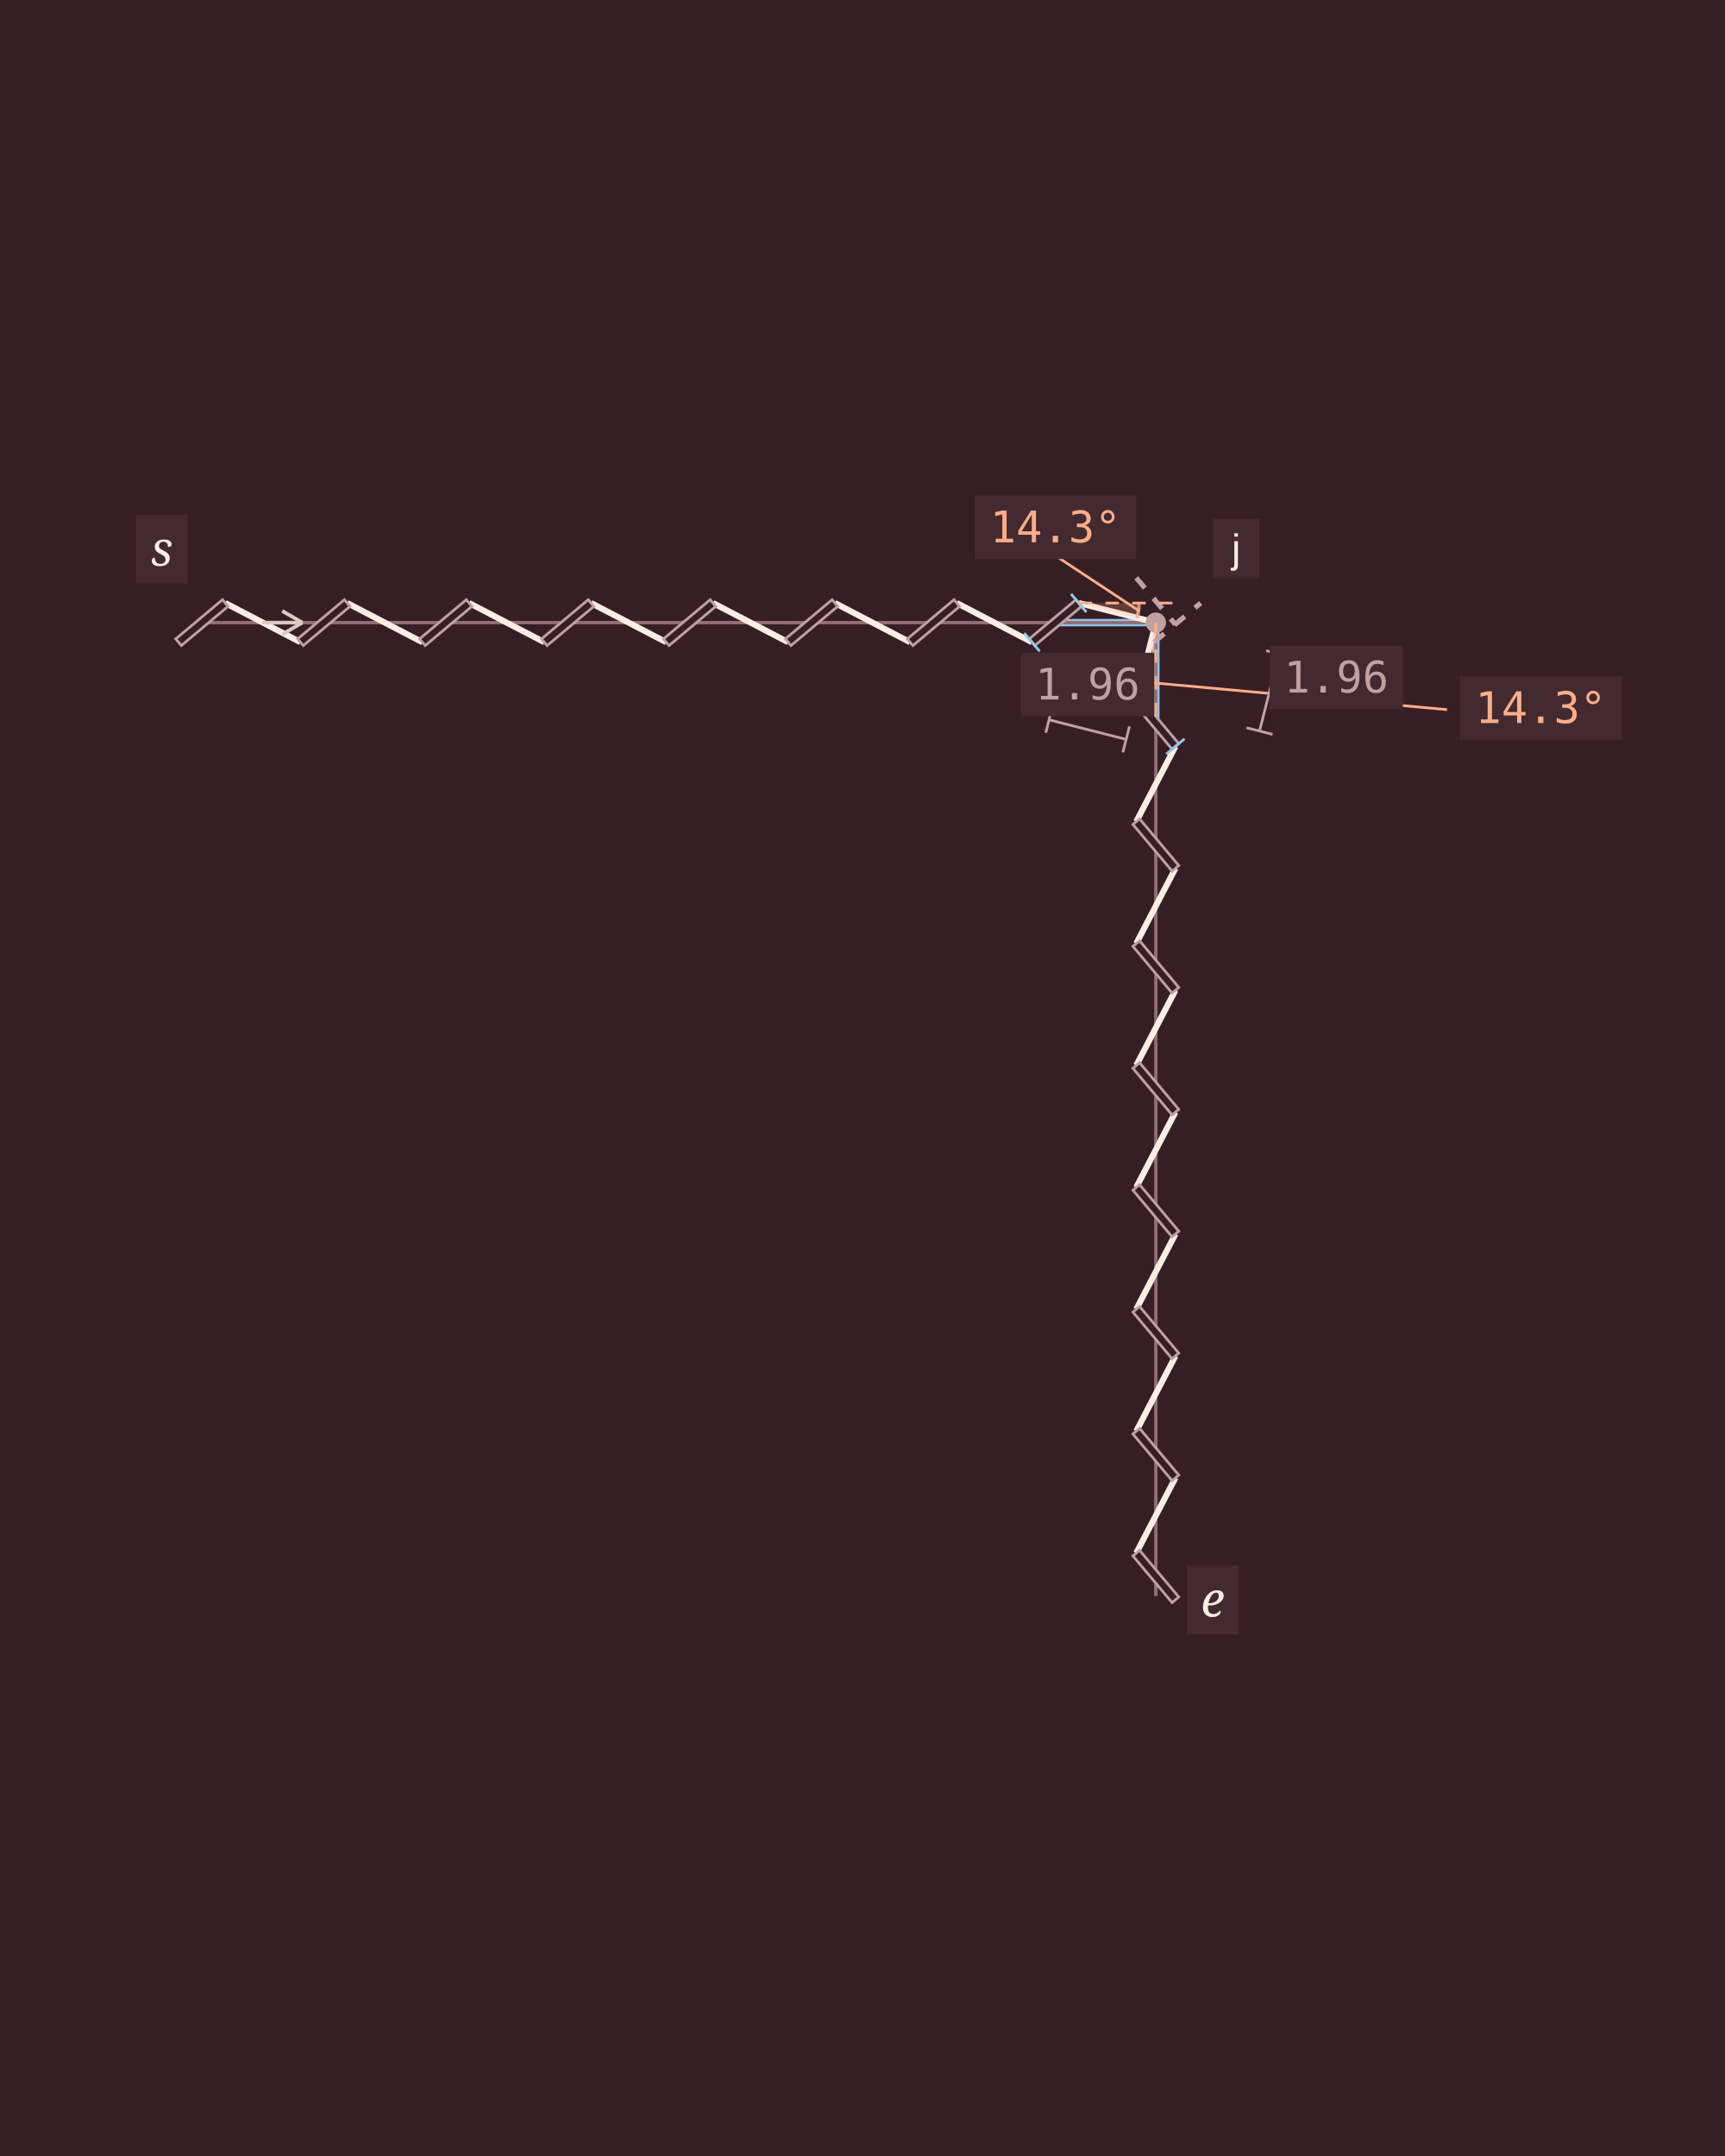
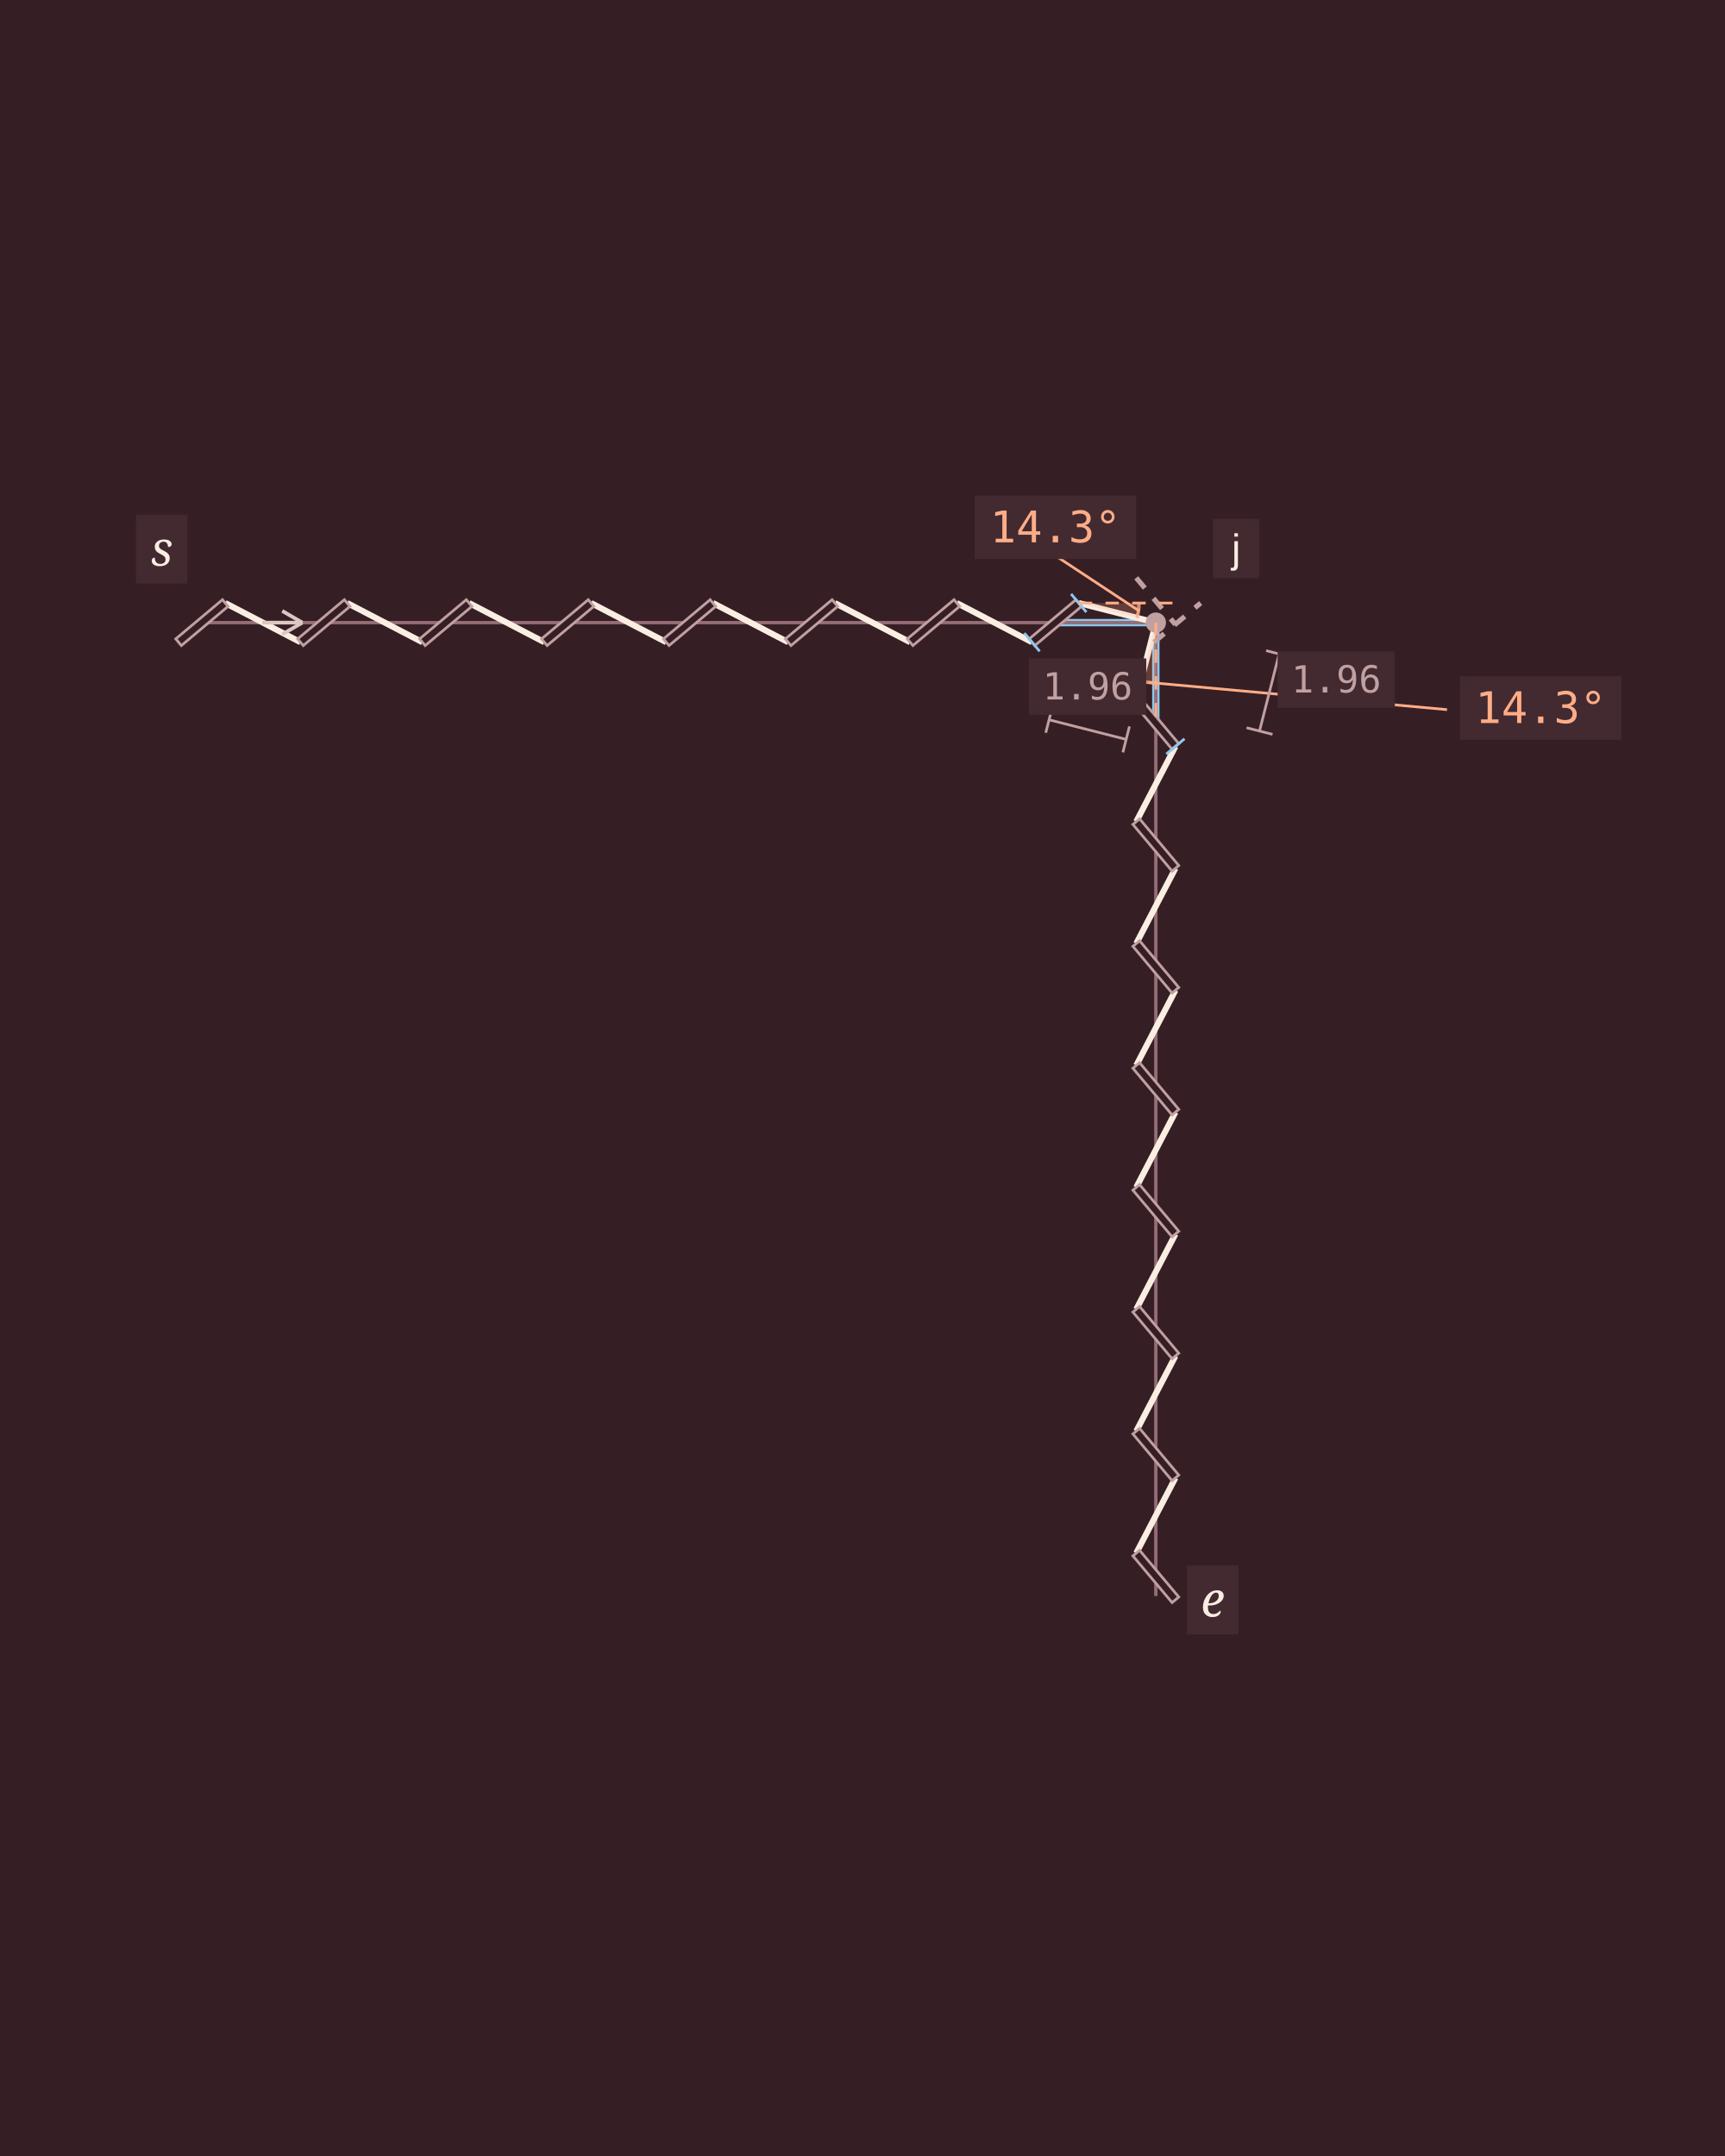
<svg xmlns="http://www.w3.org/2000/svg" width="600" height="750" viewBox="0 0 600 750" role="img" aria-labelledby="title description">
  <rect width="100%" height="100%" fill="#361E25" />
  <g transform="translate(-75.29883 170.0235) scale(1.164214)">
    <line class="adjusted-gap" x1="410" y1="70.012" x2="410" y2="40" stroke="#8CC8EE" stroke-width="2.2" />
    <line class="adjusted-gap" x1="379.988" y1="40" x2="410" y2="40" stroke="#8CC8EE" stroke-width="2.2" />
    <line class="guide" x1="125" y1="40" x2="410" y2="40" stroke="#946D75" stroke-width="1" />
    <line class="guide" x1="410" y1="40" x2="410" y2="330.854" stroke="#946D75" stroke-width="1" />
    <line class="thread" x1="131.976" y1="34.146" x2="154.451" y2="45.854" stroke="#FAEEE3" stroke-width="1.8" />
    <line class="thread" x1="168.403" y1="34.146" x2="190.878" y2="45.854" stroke="#FAEEE3" stroke-width="1.8" />
    <line class="thread" x1="204.83" y1="34.146" x2="227.304" y2="45.854" stroke="#FAEEE3" stroke-width="1.8" />
    <line class="thread" x1="241.257" y1="34.146" x2="263.731" y2="45.854" stroke="#FAEEE3" stroke-width="1.8" />
    <line class="thread" x1="277.684" y1="34.146" x2="300.158" y2="45.854" stroke="#FAEEE3" stroke-width="1.8" />
    <line class="thread" x1="314.11" y1="34.146" x2="336.585" y2="45.854" stroke="#FAEEE3" stroke-width="1.8" />
    <line class="thread" x1="350.537" y1="34.146" x2="373.012" y2="45.854" stroke="#FAEEE3" stroke-width="1.8" />
    <line class="thread" x1="386.964" y1="34.146" x2="410" y2="40" stroke="#FAEEE3" stroke-width="1.8" />
    <line class="thread" x1="410" y1="40" x2="404.146" y2="63.036" stroke="#FAEEE3" stroke-width="1.8" />
    <line class="thread" x1="415.854" y1="76.988" x2="404.146" y2="99.463" stroke="#FAEEE3" stroke-width="1.8" />
    <line class="thread" x1="415.854" y1="113.415" x2="404.146" y2="135.89" stroke="#FAEEE3" stroke-width="1.8" />
    <line class="thread" x1="415.854" y1="149.842" x2="404.146" y2="172.316" stroke="#FAEEE3" stroke-width="1.8" />
    <line class="thread" x1="415.854" y1="186.269" x2="404.146" y2="208.743" stroke="#FAEEE3" stroke-width="1.8" />
    <line class="thread" x1="415.854" y1="222.696" x2="404.146" y2="245.17" stroke="#FAEEE3" stroke-width="1.8" />
    <line class="thread" x1="415.854" y1="259.122" x2="404.146" y2="281.597" stroke="#FAEEE3" stroke-width="1.8" />
    <line class="thread" x1="415.854" y1="295.549" x2="404.146" y2="318.024" stroke="#FAEEE3" stroke-width="1.8" />
    <line class="slit" x1="118.024" y1="45.854" x2="131.976" y2="34.146" stroke="#361E25" stroke-width="2.6" />
    <polygon class="slit-outline" points="118.859,46.85 132.812,35.142 131.141,33.15 117.188,44.858" fill="#361E25" stroke="#C0A0A1" stroke-width="0.8" />
    <line class="slit" x1="154.451" y1="45.854" x2="168.403" y2="34.146" stroke="#361E25" stroke-width="2.6" />
    <polygon class="slit-outline" points="155.286,46.85 169.239,35.142 167.567,33.15 153.615,44.858" fill="#361E25" stroke="#C0A0A1" stroke-width="0.8" />
    <line class="slit" x1="190.878" y1="45.854" x2="204.83" y2="34.146" stroke="#361E25" stroke-width="2.6" />
    <polygon class="slit-outline" points="191.713,46.85 205.666,35.142 203.994,33.15 190.042,44.858" fill="#361E25" stroke="#C0A0A1" stroke-width="0.8" />
    <line class="slit" x1="227.304" y1="45.854" x2="241.257" y2="34.146" stroke="#361E25" stroke-width="2.6" />
    <polygon class="slit-outline" points="228.14,46.85 242.092,35.142 240.421,33.15 226.469,44.858" fill="#361E25" stroke="#C0A0A1" stroke-width="0.8" />
    <line class="slit" x1="263.731" y1="45.854" x2="277.684" y2="34.146" stroke="#361E25" stroke-width="2.6" />
    <polygon class="slit-outline" points="264.567,46.85 278.519,35.142 276.848,33.15 262.896,44.858" fill="#361E25" stroke="#C0A0A1" stroke-width="0.8" />
    <line class="slit" x1="300.158" y1="45.854" x2="314.11" y2="34.146" stroke="#361E25" stroke-width="2.6" />
    <polygon class="slit-outline" points="300.994,46.85 314.946,35.142 313.275,33.15 299.323,44.858" fill="#361E25" stroke="#C0A0A1" stroke-width="0.8" />
    <line class="slit" x1="336.585" y1="45.854" x2="350.537" y2="34.146" stroke="#361E25" stroke-width="2.6" />
    <polygon class="slit-outline" points="337.421,46.85 351.373,35.142 349.702,33.15 335.749,44.858" fill="#361E25" stroke="#C0A0A1" stroke-width="0.8" />
    <line class="slit" x1="373.012" y1="45.854" x2="386.964" y2="34.146" stroke="#361E25" stroke-width="2.6" />
    <polygon class="slit-outline" points="373.848,46.85 387.8,35.142 386.129,33.15 372.176,44.858" fill="#361E25" stroke="#C0A0A1" stroke-width="0.8" />
    <line class="adjustment-mark" x1="375.295" y1="48.574" x2="370.729" y2="43.133" stroke="#8CC8EE" stroke-width="0.8" />
    <line class="adjustment-mark" x1="389.247" y1="36.867" x2="384.681" y2="31.426" stroke="#8CC8EE" stroke-width="0.8" />
    <line class="virtual" x1="409.439" y1="45.854" x2="423.391" y2="34.146" stroke="#C0A0A1" stroke-width="1.5" stroke-dasharray="4 4" />
    <line class="slit" x1="404.146" y1="318.024" x2="415.854" y2="331.976" stroke="#361E25" stroke-width="2.6" />
    <polygon class="slit-outline" points="403.15,318.859 414.858,332.812 416.85,331.141 405.142,317.188" fill="#361E25" stroke="#C0A0A1" stroke-width="0.8" />
    <line class="slit" x1="404.146" y1="281.597" x2="415.854" y2="295.549" stroke="#361E25" stroke-width="2.6" />
    <polygon class="slit-outline" points="403.15,282.433 414.858,296.385 416.85,294.714 405.142,280.761" fill="#361E25" stroke="#C0A0A1" stroke-width="0.8" />
    <line class="slit" x1="404.146" y1="245.17" x2="415.854" y2="259.122" stroke="#361E25" stroke-width="2.6" />
    <polygon class="slit-outline" points="403.15,246.006 414.858,259.958 416.85,258.287 405.142,244.334" fill="#361E25" stroke="#C0A0A1" stroke-width="0.8" />
    <line class="slit" x1="404.146" y1="208.743" x2="415.854" y2="222.696" stroke="#361E25" stroke-width="2.6" />
    <polygon class="slit-outline" points="403.15,209.579 414.858,223.531 416.85,221.86 405.142,207.908" fill="#361E25" stroke="#C0A0A1" stroke-width="0.8" />
    <line class="slit" x1="404.146" y1="172.316" x2="415.854" y2="186.269" stroke="#361E25" stroke-width="2.6" />
    <polygon class="slit-outline" points="403.15,173.152 414.858,187.104 416.85,185.433 405.142,171.481" fill="#361E25" stroke="#C0A0A1" stroke-width="0.8" />
    <line class="slit" x1="404.146" y1="135.89" x2="415.854" y2="149.842" stroke="#361E25" stroke-width="2.6" />
    <polygon class="slit-outline" points="403.15,136.725 414.858,150.677 416.85,149.006 405.142,135.054" fill="#361E25" stroke="#C0A0A1" stroke-width="0.8" />
    <line class="slit" x1="404.146" y1="99.463" x2="415.854" y2="113.415" stroke="#361E25" stroke-width="2.6" />
    <polygon class="slit-outline" points="403.15,100.298 414.858,114.251 416.85,112.579 405.142,98.627" fill="#361E25" stroke="#C0A0A1" stroke-width="0.8" />
    <line class="slit" x1="404.146" y1="63.036" x2="415.854" y2="76.988" stroke="#361E25" stroke-width="2.6" />
    <polygon class="slit-outline" points="403.15,63.871 414.858,77.824 416.85,76.152 405.142,62.2" fill="#361E25" stroke="#C0A0A1" stroke-width="0.8" />
    <line class="adjustment-mark" x1="401.426" y1="65.319" x2="406.867" y2="60.753" stroke="#8CC8EE" stroke-width="0.8" />
    <line class="adjustment-mark" x1="413.133" y1="79.271" x2="418.574" y2="74.705" stroke="#8CC8EE" stroke-width="0.8" />
    <line class="virtual" x1="404.146" y1="26.609" x2="415.854" y2="40.561" stroke="#C0A0A1" stroke-width="1.5" stroke-dasharray="4 4" />
    <circle class="hole" cx="410" cy="40" r="3.036" fill="#C0A0A1" />
    <rect class="label-background" x="105.32" y="7.752" width="15.36" height="20.56" fill="#422A30" />
    <text class="notation-start" x="113" y="23" text-anchor="middle" font-family="Cambria" font-size="14.4" font-style="italic" fill="#FAEEE3">s</text>
    <line class="direction" x1="143" y1="40" x2="155" y2="40" stroke="#DDC7C2" stroke-width="1.1" />
    <line class="direction" x1="155" y1="40" x2="149" y2="36.5" stroke="#DDC7C2" stroke-width="1.1" />
    <line class="direction" x1="155" y1="40" x2="149" y2="43.5" stroke="#DDC7C2" stroke-width="1.1" />
    <rect class="label-background" x="419.32" y="321.752" width="15.36" height="20.56" fill="#422A30" />
    <text class="notation-end" x="427" y="337" text-anchor="middle" font-family="Cambria" font-size="14.4" font-style="italic" fill="#FAEEE3">e</text>
    <rect class="label-background" x="427.1" y="8.96" width="13.8" height="17.8" fill="#422A30" />
    <text class="notation-junction" x="434" y="22" text-anchor="middle" font-family="Arial" font-size="12" fill="#FAEEE3">j</text>
    <polygon class="angle-wedge" points="386.964,34.146 404.964,34.146 404.962,34.426 404.955,34.706 404.945,34.986 404.929,35.265 404.91,35.545 404.886,35.824 404.858,36.102 404.825,36.38 404.788,36.658 404.747,36.935 404.701,37.211 404.652,37.486 404.598,37.761 404.539,38.035 404.477,38.308 404.41,38.579" fill="#FFAD87" fill-opacity="0.22" />
    <line class="angle-reference" x1="386.964" y1="34.146" x2="414.964" y2="34.146" stroke="#FFAD87" stroke-width="0.8" stroke-dasharray="4 4" />
    <line class="thread-angle" x1="404.964" y1="34.146" x2="404.962" y2="34.426" stroke="#FFAD87" stroke-width="1" />
    <line class="thread-angle" x1="404.962" y1="34.426" x2="404.955" y2="34.706" stroke="#FFAD87" stroke-width="1" />
    <line class="thread-angle" x1="404.955" y1="34.706" x2="404.945" y2="34.986" stroke="#FFAD87" stroke-width="1" />
    <line class="thread-angle" x1="404.945" y1="34.986" x2="404.929" y2="35.265" stroke="#FFAD87" stroke-width="1" />
    <line class="thread-angle" x1="404.929" y1="35.265" x2="404.91" y2="35.545" stroke="#FFAD87" stroke-width="1" />
    <line class="thread-angle" x1="404.91" y1="35.545" x2="404.886" y2="35.824" stroke="#FFAD87" stroke-width="1" />
    <line class="thread-angle" x1="404.886" y1="35.824" x2="404.858" y2="36.102" stroke="#FFAD87" stroke-width="1" />
    <line class="thread-angle" x1="404.858" y1="36.102" x2="404.825" y2="36.38" stroke="#FFAD87" stroke-width="1" />
    <line class="thread-angle" x1="404.825" y1="36.38" x2="404.788" y2="36.658" stroke="#FFAD87" stroke-width="1" />
    <line class="thread-angle" x1="404.788" y1="36.658" x2="404.747" y2="36.935" stroke="#FFAD87" stroke-width="1" />
    <line class="thread-angle" x1="404.747" y1="36.935" x2="404.701" y2="37.211" stroke="#FFAD87" stroke-width="1" />
    <line class="thread-angle" x1="404.701" y1="37.211" x2="404.652" y2="37.486" stroke="#FFAD87" stroke-width="1" />
    <line class="thread-angle" x1="404.652" y1="37.486" x2="404.598" y2="37.761" stroke="#FFAD87" stroke-width="1" />
    <line class="thread-angle" x1="404.598" y1="37.761" x2="404.539" y2="38.035" stroke="#FFAD87" stroke-width="1" />
    <line class="thread-angle" x1="404.539" y1="38.035" x2="404.477" y2="38.308" stroke="#FFAD87" stroke-width="1" />
    <line class="thread-angle" x1="404.477" y1="38.308" x2="404.41" y2="38.579" stroke="#FFAD87" stroke-width="1" />
    <line class="angle-leader" x1="380" y1="20" x2="404.825" y2="36.38" stroke="#FFAD87" stroke-width="0.8" />
    <rect class="label-background" x="355.875" y="2.04" width="48.25" height="18.95" fill="#422A30" />
    <text class="thread-angle-value" x="380" y="16" text-anchor="middle" font-family="Consolas" font-size="13" fill="#FFAD87">14.3°</text>
    <polygon class="angle-wedge" points="410,40 410,58 409.72,57.998 409.44,57.991 409.16,57.98 408.881,57.965 408.602,57.946 408.323,57.922 408.044,57.893 407.766,57.861 407.489,57.824 407.212,57.783 406.936,57.737 406.66,57.687 406.385,57.633 406.112,57.575 405.839,57.512 405.567,57.446" fill="#FFAD87" fill-opacity="0.22" />
    <line class="angle-reference" x1="410" y1="40" x2="410" y2="68" stroke="#FFAD87" stroke-width="0.8" stroke-dasharray="4 4" />
    <line class="thread-angle" x1="410" y1="58" x2="409.72" y2="57.998" stroke="#FFAD87" stroke-width="1" />
    <line class="thread-angle" x1="409.72" y1="57.998" x2="409.44" y2="57.991" stroke="#FFAD87" stroke-width="1" />
    <line class="thread-angle" x1="409.44" y1="57.991" x2="409.16" y2="57.98" stroke="#FFAD87" stroke-width="1" />
    <line class="thread-angle" x1="409.16" y1="57.98" x2="408.881" y2="57.965" stroke="#FFAD87" stroke-width="1" />
    <line class="thread-angle" x1="408.881" y1="57.965" x2="408.602" y2="57.946" stroke="#FFAD87" stroke-width="1" />
    <line class="thread-angle" x1="408.602" y1="57.946" x2="408.323" y2="57.922" stroke="#FFAD87" stroke-width="1" />
    <line class="thread-angle" x1="408.323" y1="57.922" x2="408.044" y2="57.893" stroke="#FFAD87" stroke-width="1" />
    <line class="thread-angle" x1="408.044" y1="57.893" x2="407.766" y2="57.861" stroke="#FFAD87" stroke-width="1" />
    <line class="thread-angle" x1="407.766" y1="57.861" x2="407.489" y2="57.824" stroke="#FFAD87" stroke-width="1" />
    <line class="thread-angle" x1="407.489" y1="57.824" x2="407.212" y2="57.783" stroke="#FFAD87" stroke-width="1" />
    <line class="thread-angle" x1="407.212" y1="57.783" x2="406.936" y2="57.737" stroke="#FFAD87" stroke-width="1" />
    <line class="thread-angle" x1="406.936" y1="57.737" x2="406.66" y2="57.687" stroke="#FFAD87" stroke-width="1" />
    <line class="thread-angle" x1="406.66" y1="57.687" x2="406.385" y2="57.633" stroke="#FFAD87" stroke-width="1" />
    <line class="thread-angle" x1="406.385" y1="57.633" x2="406.112" y2="57.575" stroke="#FFAD87" stroke-width="1" />
    <line class="thread-angle" x1="406.112" y1="57.575" x2="405.839" y2="57.512" stroke="#FFAD87" stroke-width="1" />
    <line class="thread-angle" x1="405.839" y1="57.512" x2="405.567" y2="57.446" stroke="#FFAD87" stroke-width="1" />
    <line class="angle-leader" x1="497" y1="66" x2="407.766" y2="57.861" stroke="#FFAD87" stroke-width="0.8" />
    <rect class="label-background" x="500.875" y="56.04" width="48.25" height="18.95" fill="#422A30" />
    <text class="thread-angle-value" x="525" y="70" text-anchor="middle" font-family="Consolas" font-size="13" fill="#FFAD87">14.3°</text>
    <line class="thread-length-dimension" x1="378.098" y1="69.037" x2="401.134" y2="74.891" stroke="#C0A0A1" stroke-width="0.8" />
    <line class="thread-length-dimension" x1="377.113" y1="72.914" x2="379.083" y2="65.161" stroke="#C0A0A1" stroke-width="0.8" />
    <line class="thread-length-dimension" x1="400.149" y1="78.768" x2="402.119" y2="71.014" stroke="#C0A0A1" stroke-width="0.8" />
-     <rect class="label-background" x="369.716" y="49.004" width="39.8" height="18.95" fill="#422A30" />
-     <text class="thread-length-value" x="389.616" y="62.964" text-anchor="middle" font-family="Consolas" font-size="13" fill="#C0A0A1">1.96</text>
+     <rect class="label-background" x="372.1" y="50.691" width="35.032" height="16.841" fill="#422A30" />
+     <text class="thread-length-value" x="389.616" y="62.964" text-anchor="middle" font-family="Consolas" font-size="11.166" fill="#C0A0A1">1.96</text>
    <line class="thread-length-dimension" x1="446.83" y1="49.359" x2="440.976" y2="72.395" stroke="#C0A0A1" stroke-width="0.8" />
    <line class="thread-length-dimension" x1="442.953" y1="48.374" x2="450.706" y2="50.344" stroke="#C0A0A1" stroke-width="0.8" />
    <line class="thread-length-dimension" x1="437.099" y1="71.409" x2="444.853" y2="73.38" stroke="#C0A0A1" stroke-width="0.8" />
-     <rect class="label-background" x="444.003" y="46.917" width="39.8" height="18.95" fill="#422A30" />
-     <text class="thread-length-value" x="463.903" y="60.877" text-anchor="middle" font-family="Consolas" font-size="13" fill="#C0A0A1">1.96</text>
+     <rect class="label-background" x="446.386" y="48.604" width="35.032" height="16.841" fill="#422A30" />
+     <text class="thread-length-value" x="463.903" y="60.877" text-anchor="middle" font-family="Consolas" font-size="11.166" fill="#C0A0A1">1.96</text>
  </g>
</svg>
